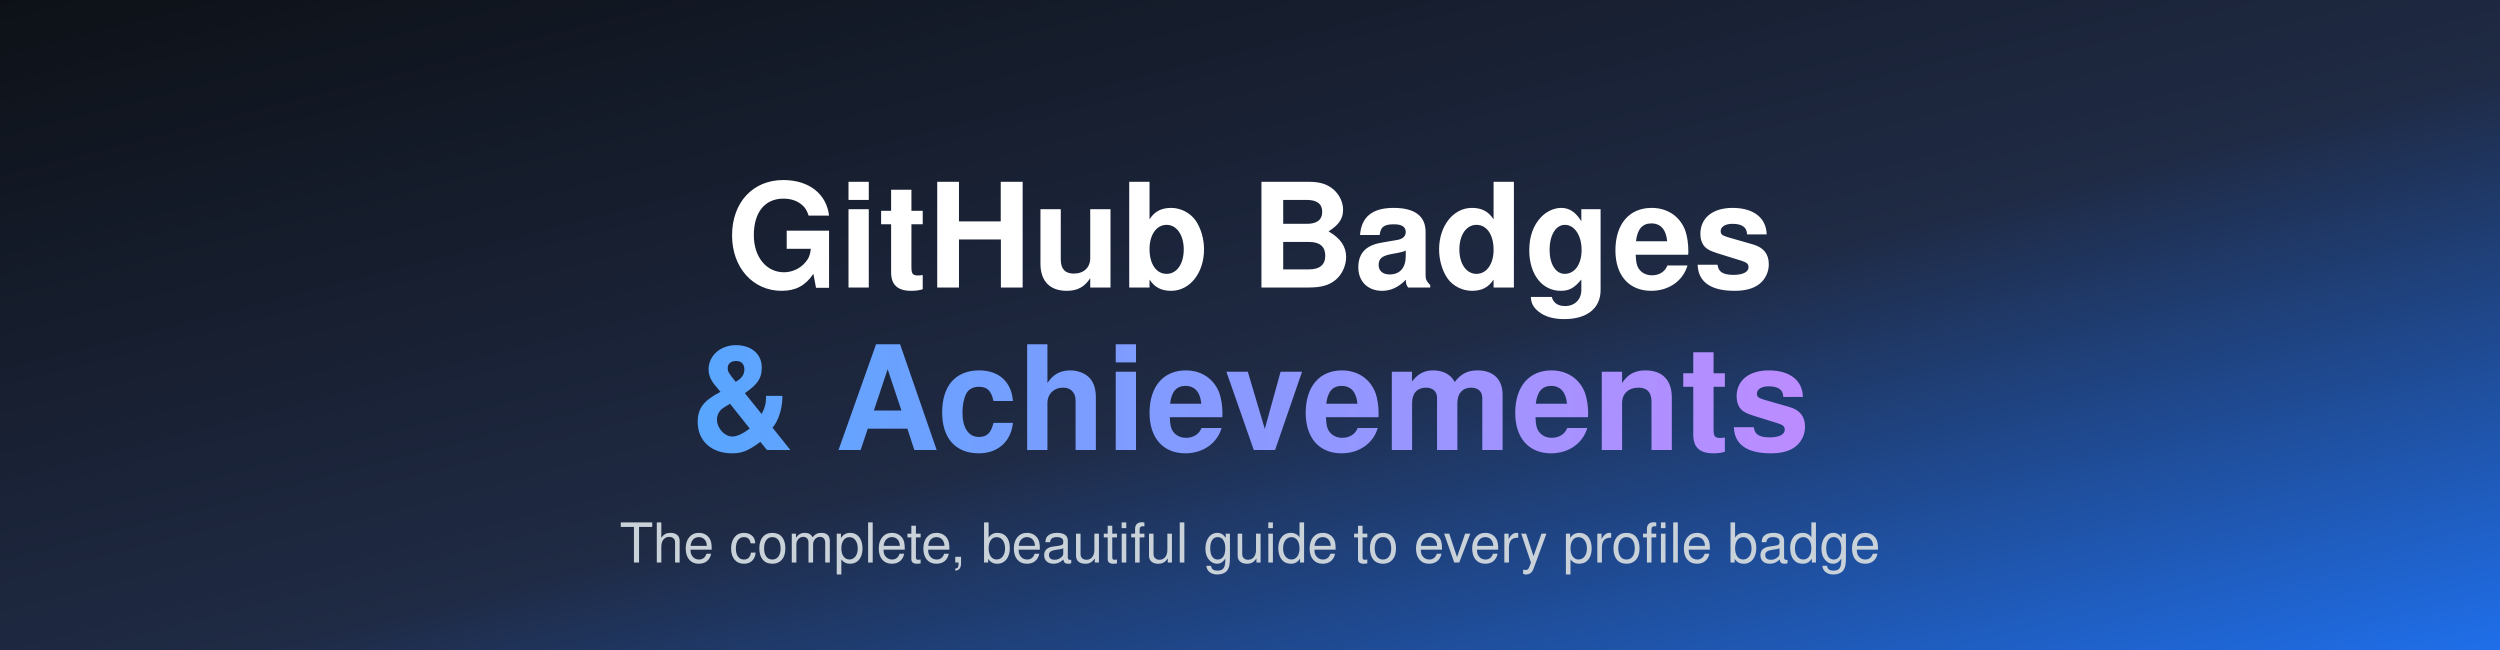
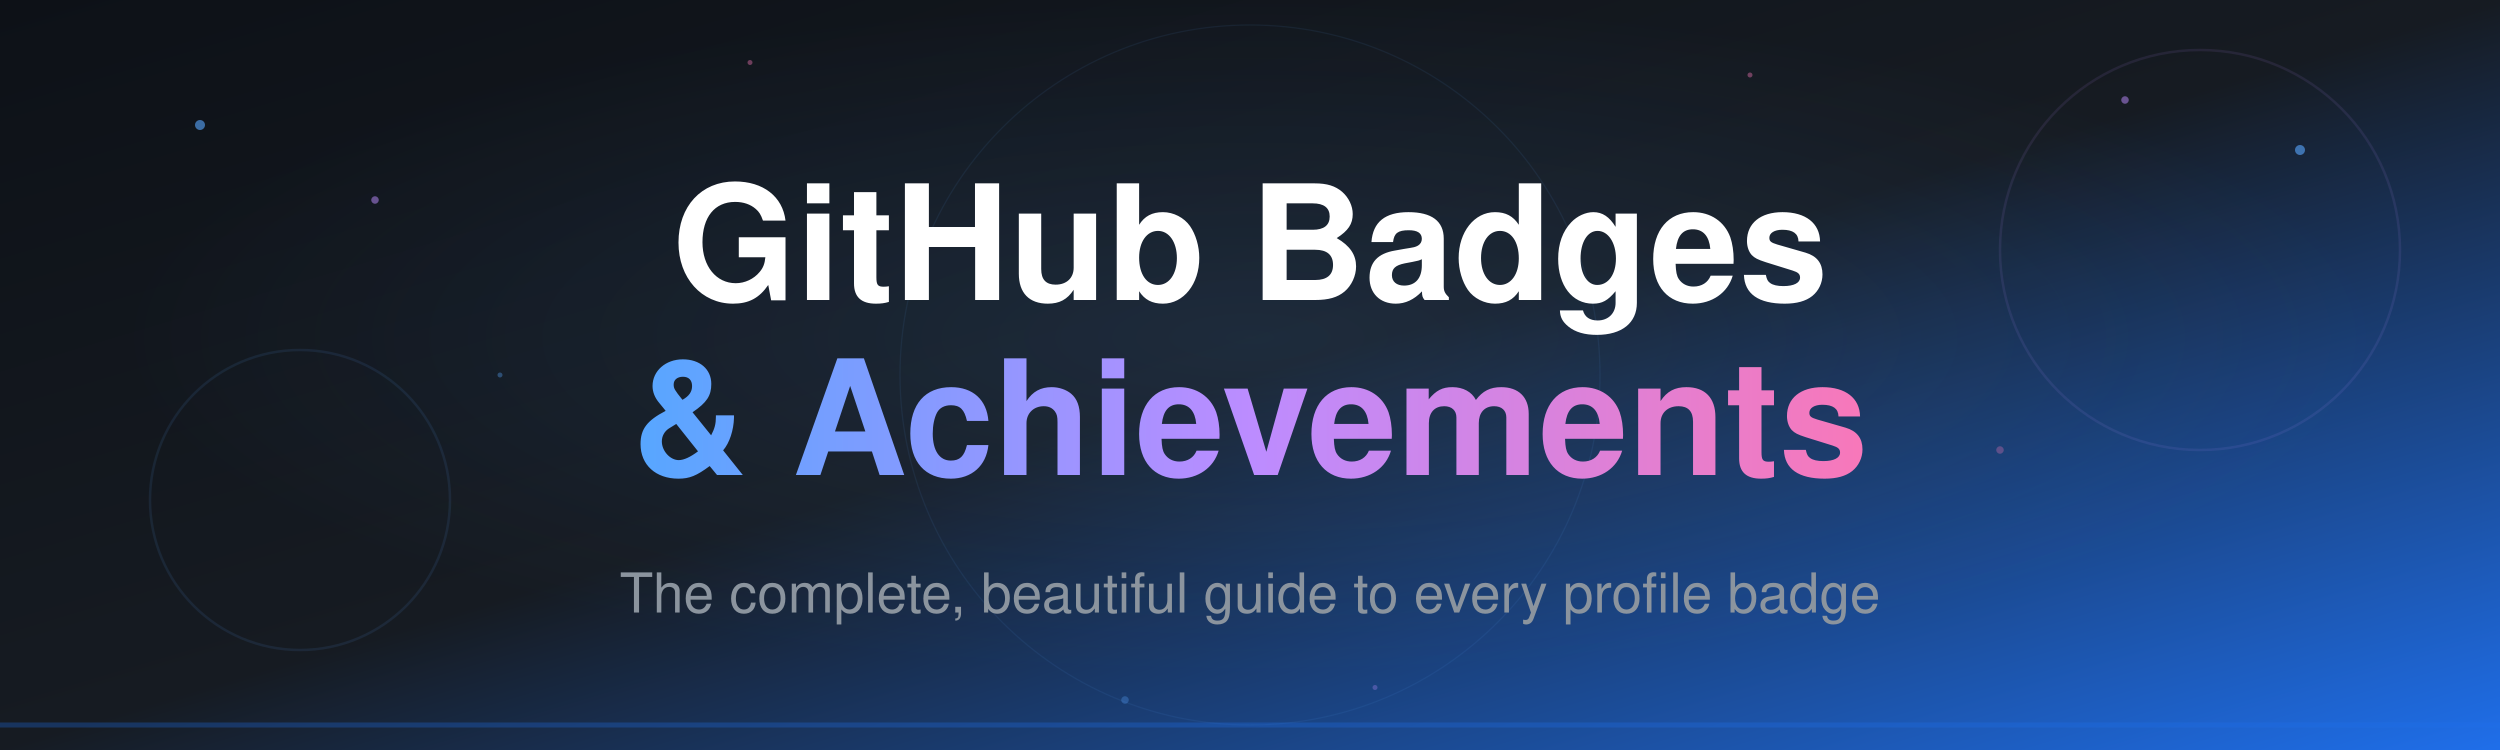
- <svg xmlns="http://www.w3.org/2000/svg" width="1000" height="260" viewBox="0 0 1000 260" role="img" aria-label="GitHub Badges and Achievements">
+ <svg xmlns="http://www.w3.org/2000/svg" width="1000" height="300" viewBox="0 0 1000 300" role="img" aria-label="GitHub Badges and Achievements">
  <defs>
-     <linearGradient id="bg" x1="0%" y1="0%" x2="100%" y2="100%">
+     <linearGradient id="bg" x1="0" y1="0" x2="1" y2="1">
      <stop offset="0%" stop-color="#0d1117" />
-       <stop offset="55%" stop-color="#1f2a44" />
+       <stop offset="50%" stop-color="#161b22" />
      <stop offset="100%" stop-color="#1f6feb" />
    </linearGradient>
-     <linearGradient id="accent" x1="0%" y1="0%" x2="100%" y2="0%">
+     <linearGradient id="accent" x1="0" y1="0" x2="1" y2="0">
      <stop offset="0%" stop-color="#58a6ff" />
-       <stop offset="100%" stop-color="#bc8cff" />
+       <stop offset="50%" stop-color="#bc8cff" />
+       <stop offset="100%" stop-color="#f778ba" />
    </linearGradient>
+     <radialGradient id="glow" cx="50%" cy="45%" r="45%">
+       <stop offset="0%" stop-color="#58a6ff" stop-opacity="0.12" />
+       <stop offset="100%" stop-color="#58a6ff" stop-opacity="0" />
+     </radialGradient>
  </defs>
-   <rect width="1000" height="260" fill="url(#bg)" />
-   <text x="500" y="115" font-family="'Segoe UI', Helvetica, Arial, sans-serif" font-size="58" font-weight="800" fill="#ffffff" text-anchor="middle">GitHub Badges</text>
-   <text x="500" y="180" font-family="'Segoe UI', Helvetica, Arial, sans-serif" font-size="58" font-weight="800" fill="url(#accent)" text-anchor="middle">&amp; Achievements</text>
-   <text x="500" y="225" font-family="'Segoe UI', Helvetica, Arial, sans-serif" font-size="22" fill="#c9d1d9" text-anchor="middle">The complete, beautiful guide to every profile badge</text>
+   <rect width="1000" height="300" fill="url(#bg)" />
+   <rect width="1000" height="300" fill="url(#glow)" />
+   <circle cx="80" cy="50" r="2" fill="#58a6ff" opacity="0.6" />
+   <circle cx="150" cy="80" r="1.5" fill="#bc8cff" opacity="0.5" />
+   <circle cx="920" cy="60" r="2" fill="#58a6ff" opacity="0.6" />
+   <circle cx="850" cy="40" r="1.5" fill="#bc8cff" opacity="0.5" />
+   <circle cx="300" cy="25" r="1" fill="#f778ba" opacity="0.4" />
+   <circle cx="700" cy="30" r="1" fill="#f778ba" opacity="0.4" />
+   <circle cx="450" cy="280" r="1.5" fill="#58a6ff" opacity="0.3" />
+   <circle cx="550" cy="275" r="1" fill="#bc8cff" opacity="0.3" />
+   <circle cx="200" cy="150" r="1" fill="#58a6ff" opacity="0.35" />
+   <circle cx="800" cy="180" r="1.5" fill="#f778ba" opacity="0.3" />
+   <circle cx="120" cy="200" r="60" fill="none" stroke="#58a6ff" stroke-width="1" opacity="0.1" />
+   <circle cx="880" cy="100" r="80" fill="none" stroke="#bc8cff" stroke-width="1" opacity="0.1" />
+   <circle cx="500" cy="150" r="140" fill="none" stroke="#58a6ff" stroke-width="0.5" opacity="0.08" />
+   <line x1="0" y1="290" x2="1000" y2="290" stroke="#1f6feb" stroke-width="2" opacity="0.3" />
+   <text x="500" y="120" font-family="'Segoe UI', Helvetica, Arial, sans-serif" font-size="64" font-weight="800" fill="#ffffff" text-anchor="middle">GitHub Badges</text>
+   <text x="500" y="190" font-family="'Segoe UI', Helvetica, Arial, sans-serif" font-size="64" font-weight="800" fill="url(#accent)" text-anchor="middle">&amp; Achievements</text>
+   <text x="500" y="245" font-family="'Segoe UI', Helvetica, Arial, sans-serif" font-size="22" fill="#8b949e" text-anchor="middle">The complete, beautiful guide to every profile badge</text>
</svg>
